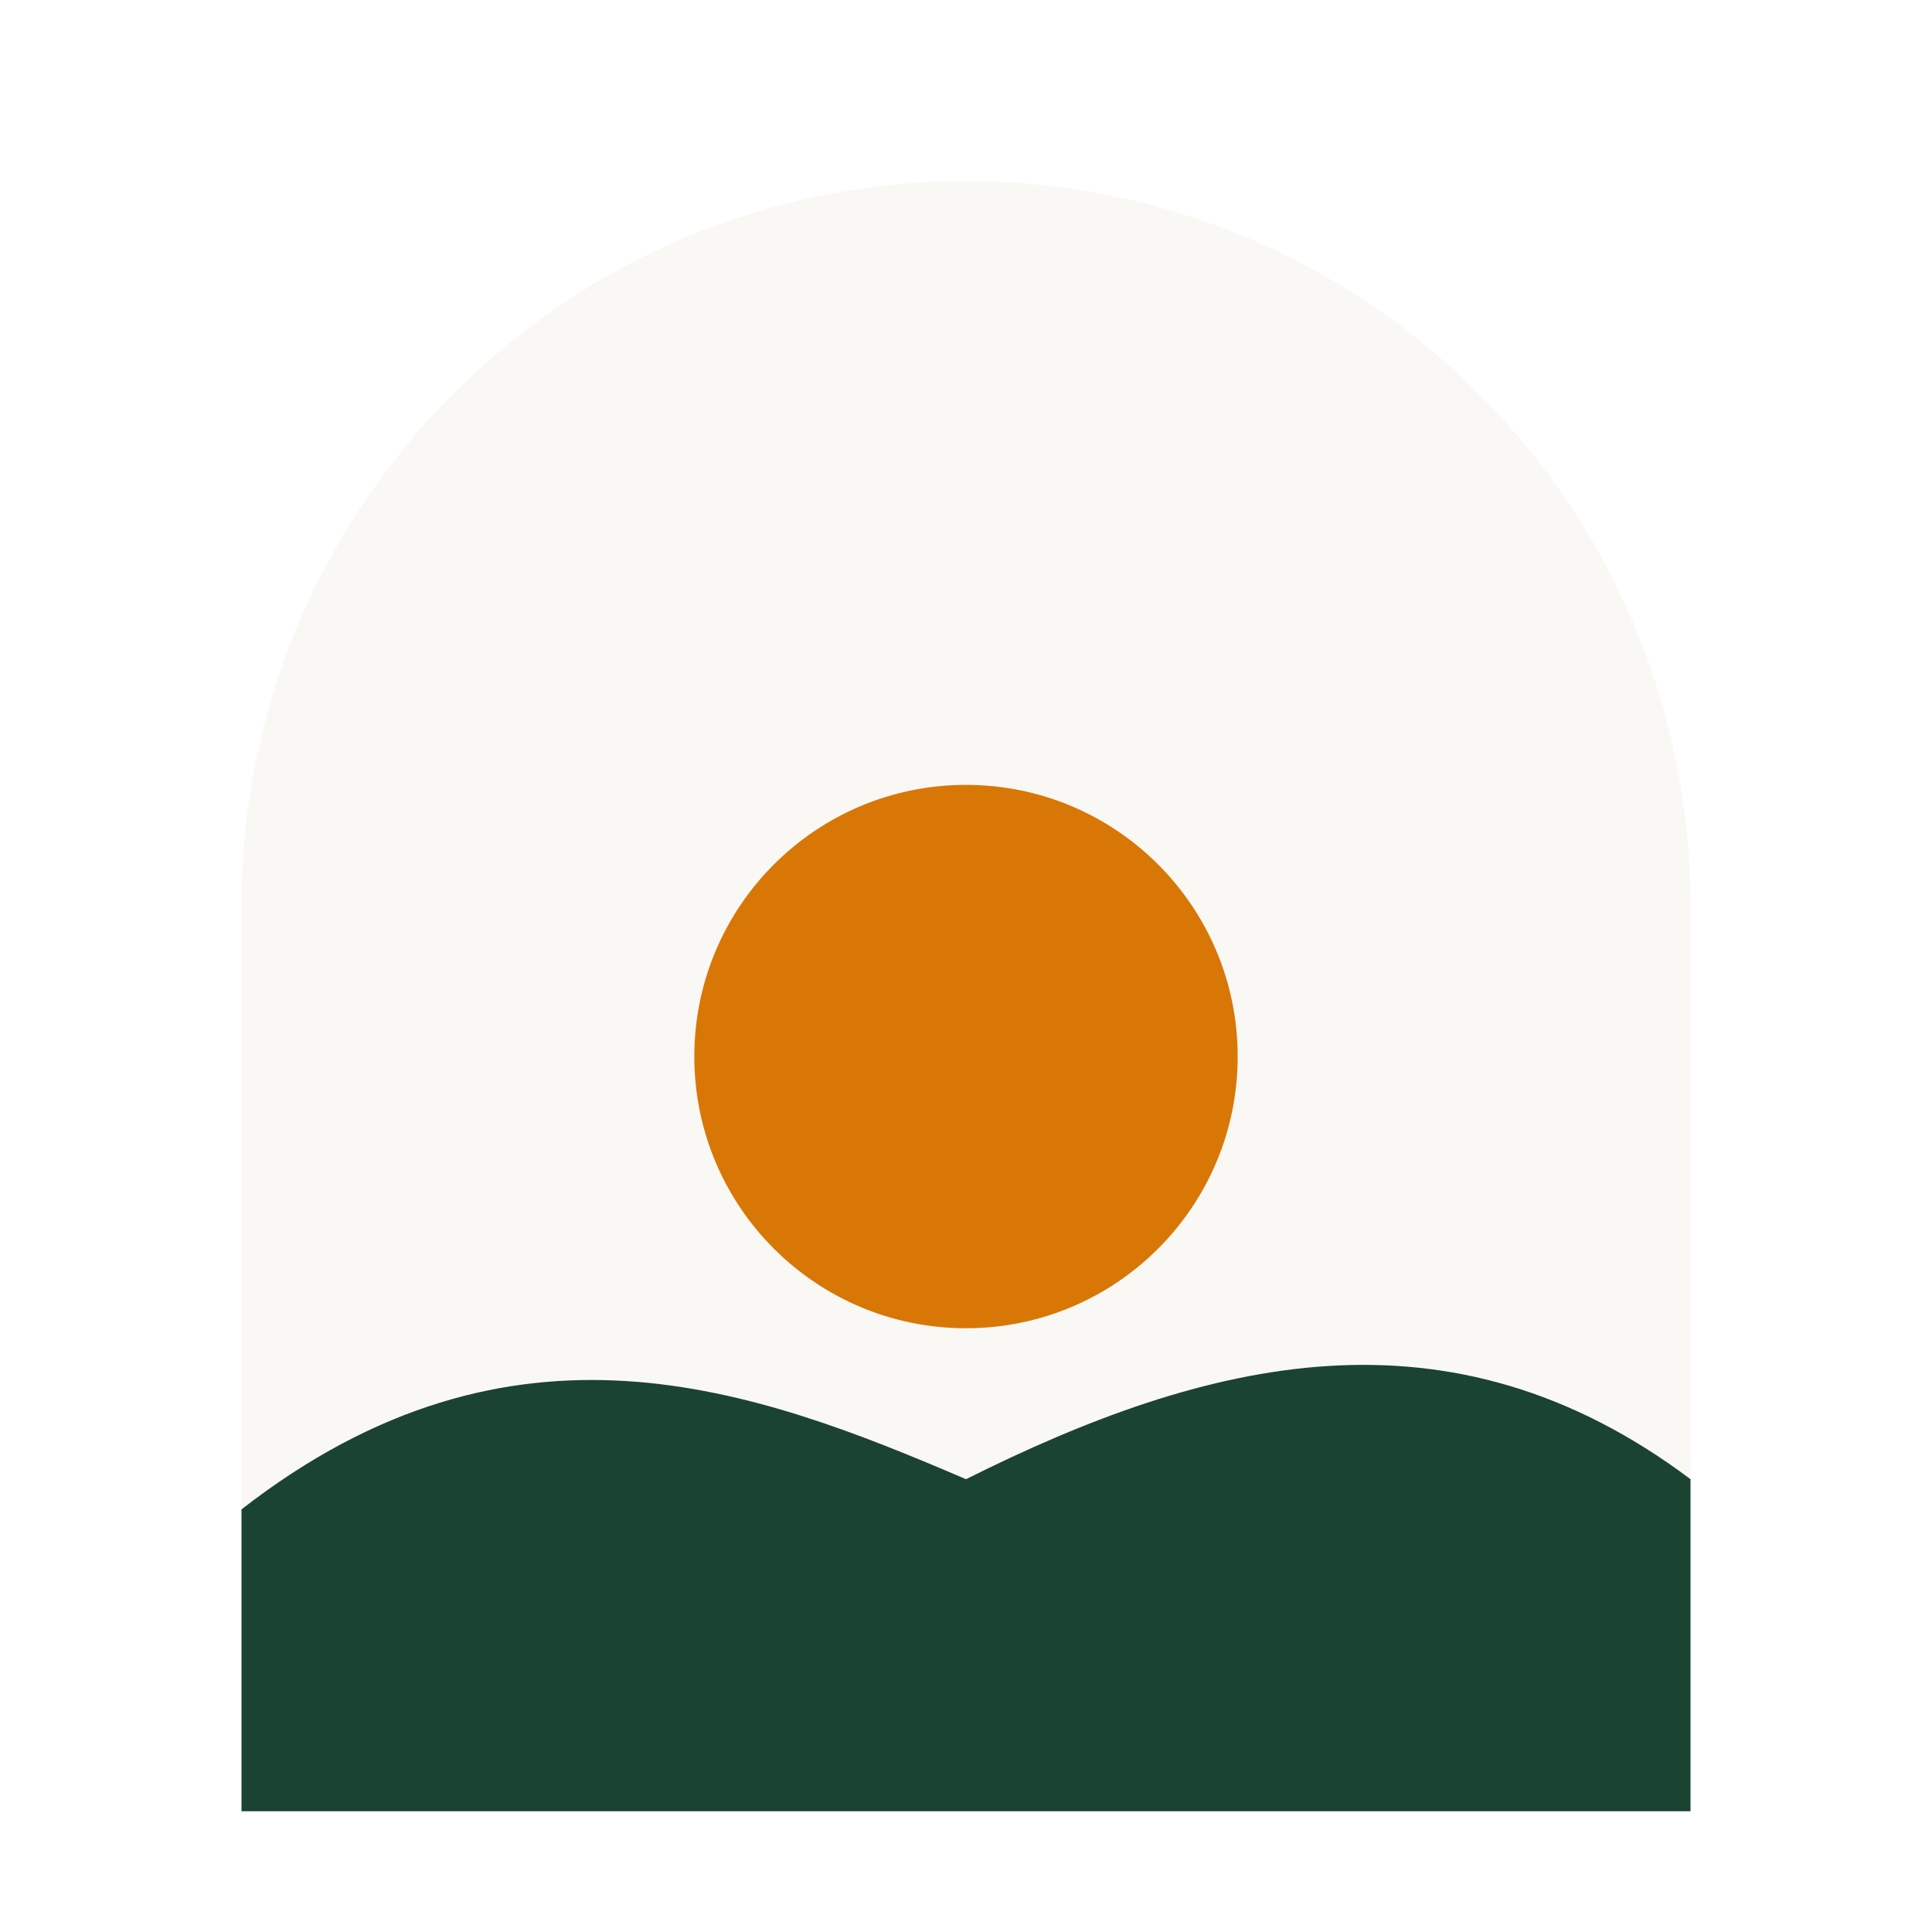
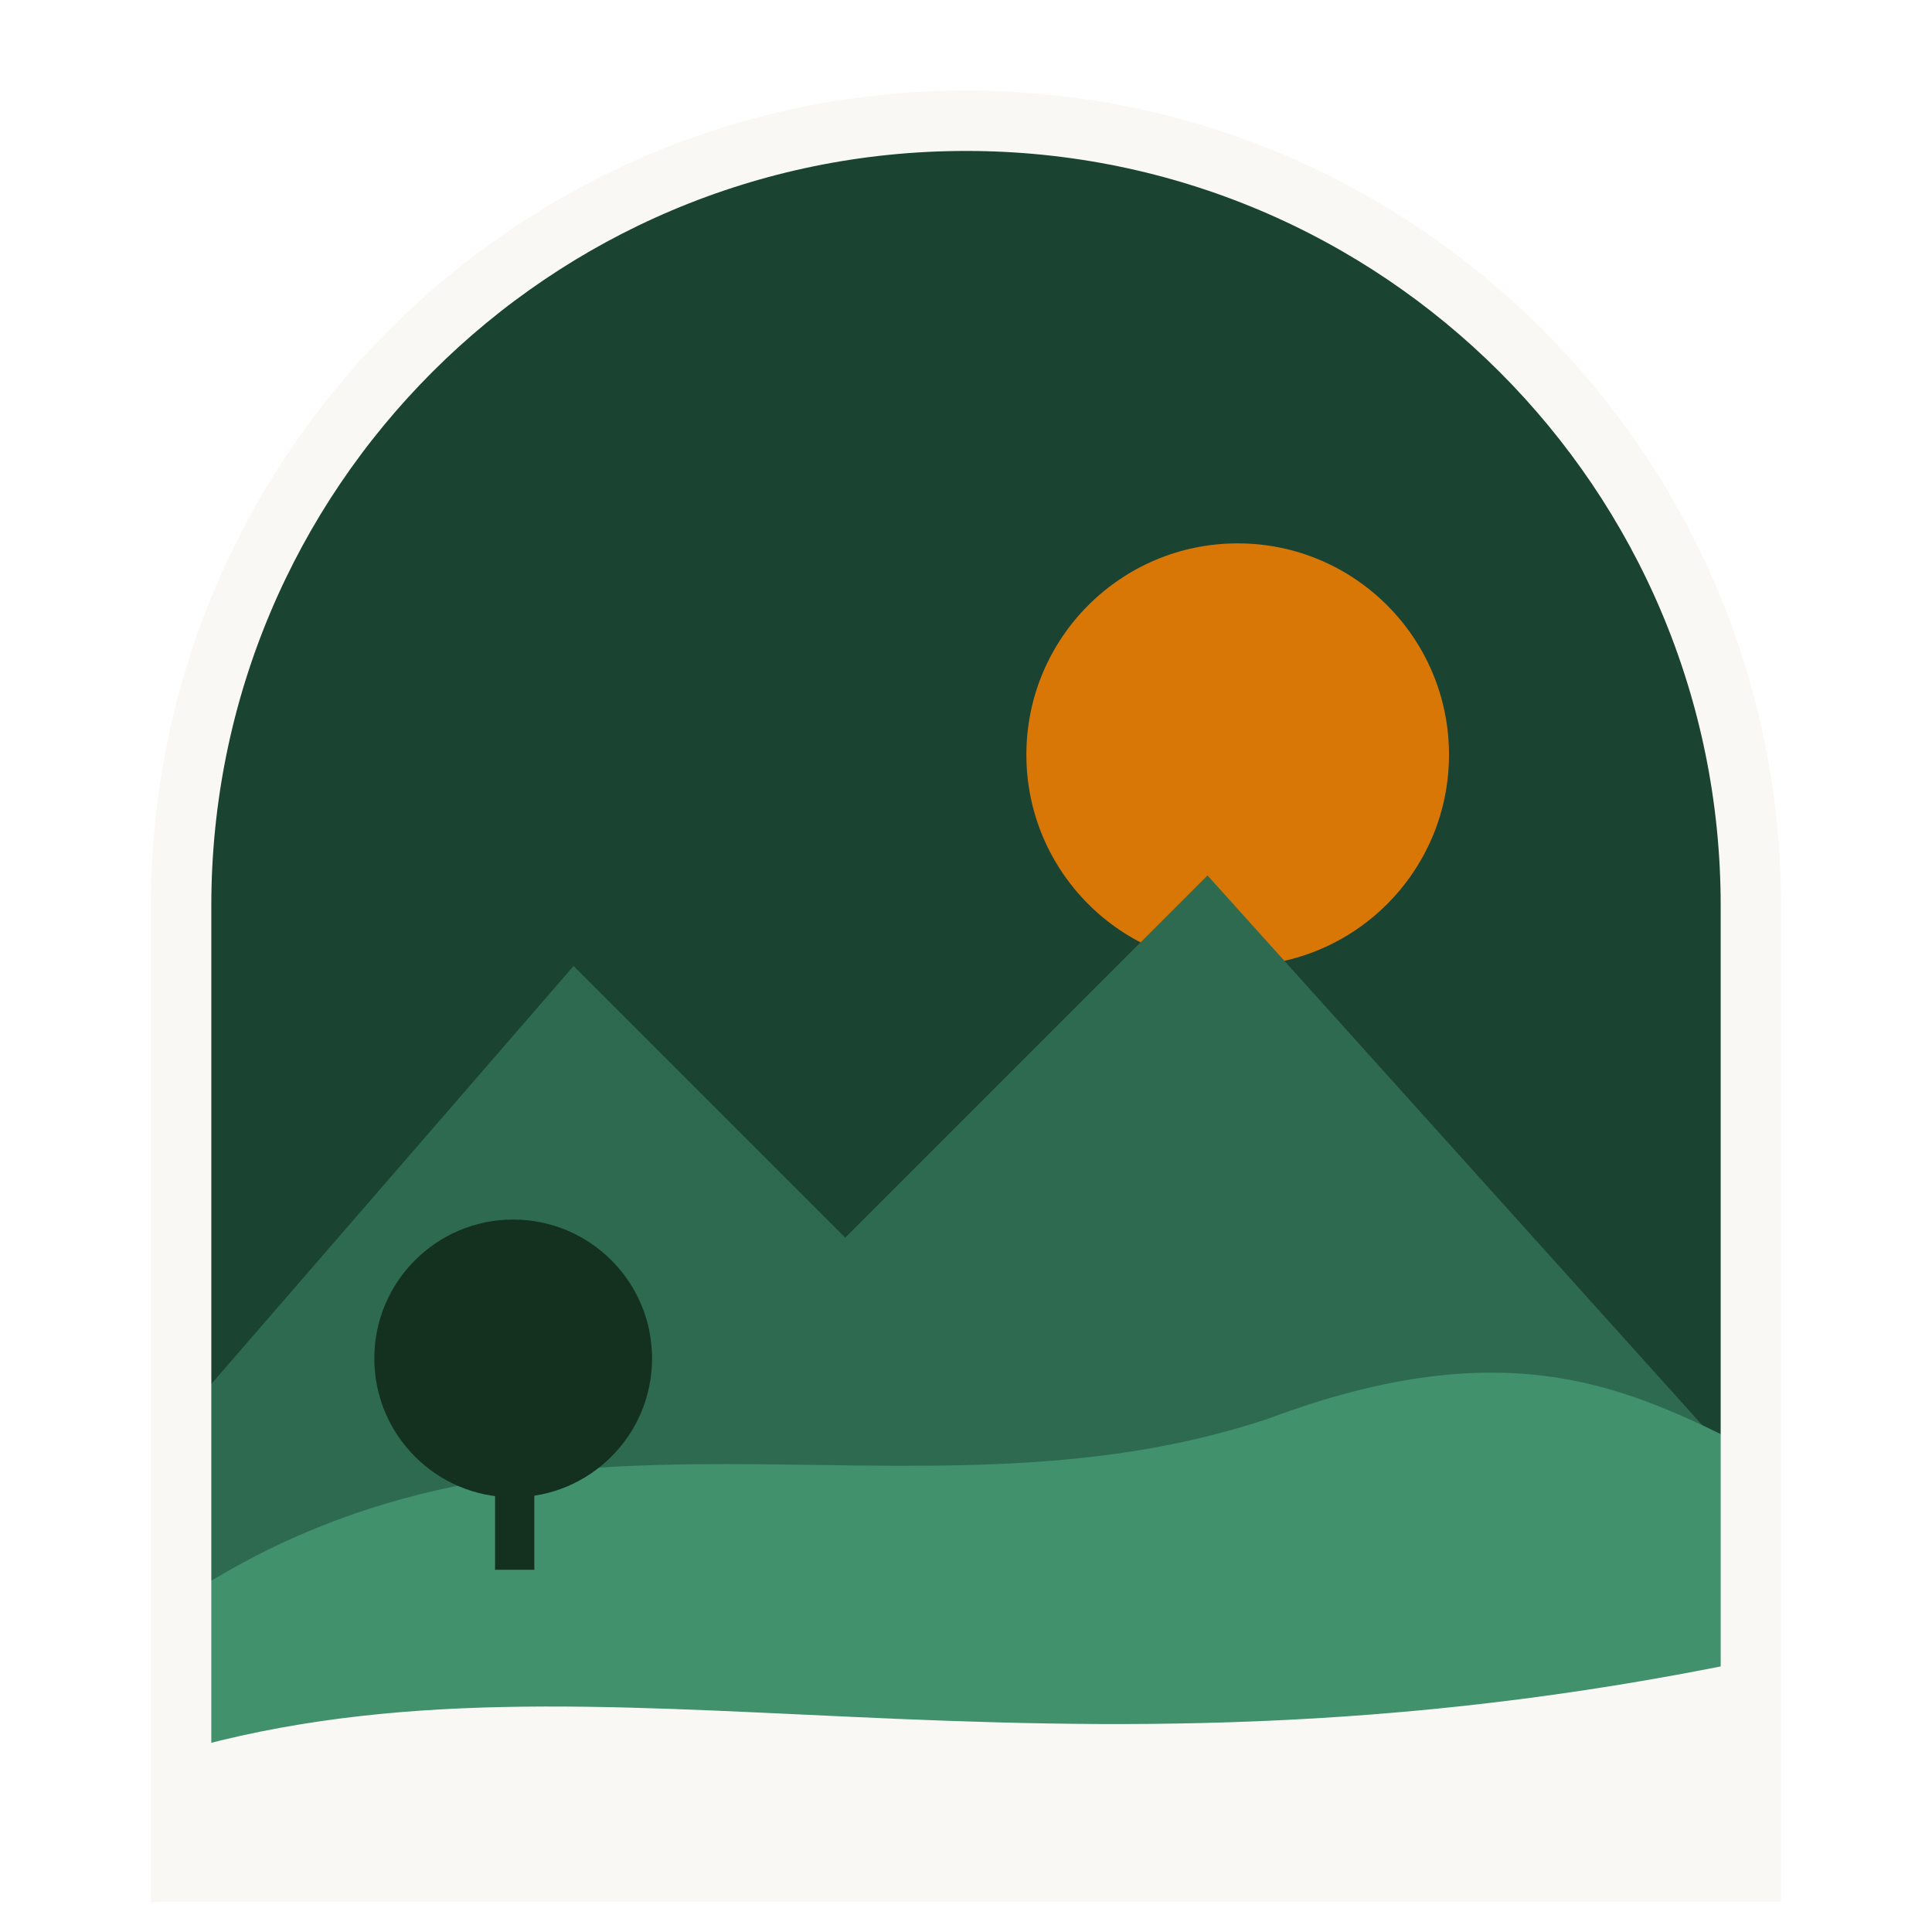
<svg xmlns="http://www.w3.org/2000/svg" viewBox="0 0 64 64" width="256" height="256" role="img" aria-label="Sítio Shalom Xerém">
-   <path d="M8 60V30a24 24 0 0 1 48 0V60Z" fill="#FAF8F5" />
-   <circle cx="32" cy="35" r="9" fill="#D97706" />
-   <path d="M8 60V50C17 43 25 46 32 49C40 45 48 43 56 49V60Z" fill="#1B4332" />
+   <defs>
+     <clipPath id="a">
+       <path d="M6 62V30a26 26 0 0 1 52 0V62Z" />
+     </clipPath>
+   </defs>
+   <g clip-path="url(#a)">
+     <rect width="64" height="64" fill="#1B4332" />
+     <circle cx="41" cy="25" r="7" fill="#D97706" />
+     <path d="M6 47 19 32l9 9 12-12 18 20v13H6Z" fill="#2D6A4F" />
+     <path d="M6 53C18 45 30 51 42 47c8-3 12-1 16 1v14H6Z" fill="#40916C" />
+     <circle cx="17" cy="45" r="4.6" fill="#14301F" />
+     <rect x="16.4" y="47" width="1.3" height="5" fill="#14301F" />
+     <path d="M6 58c14-4 28 2 52-3v7H6Z" fill="#FAF8F5" />
+   </g>
+   <path d="M6 62V30a26 26 0 0 1 52 0V62Z" fill="none" stroke="#FAF8F5" stroke-width="2" />
</svg>
